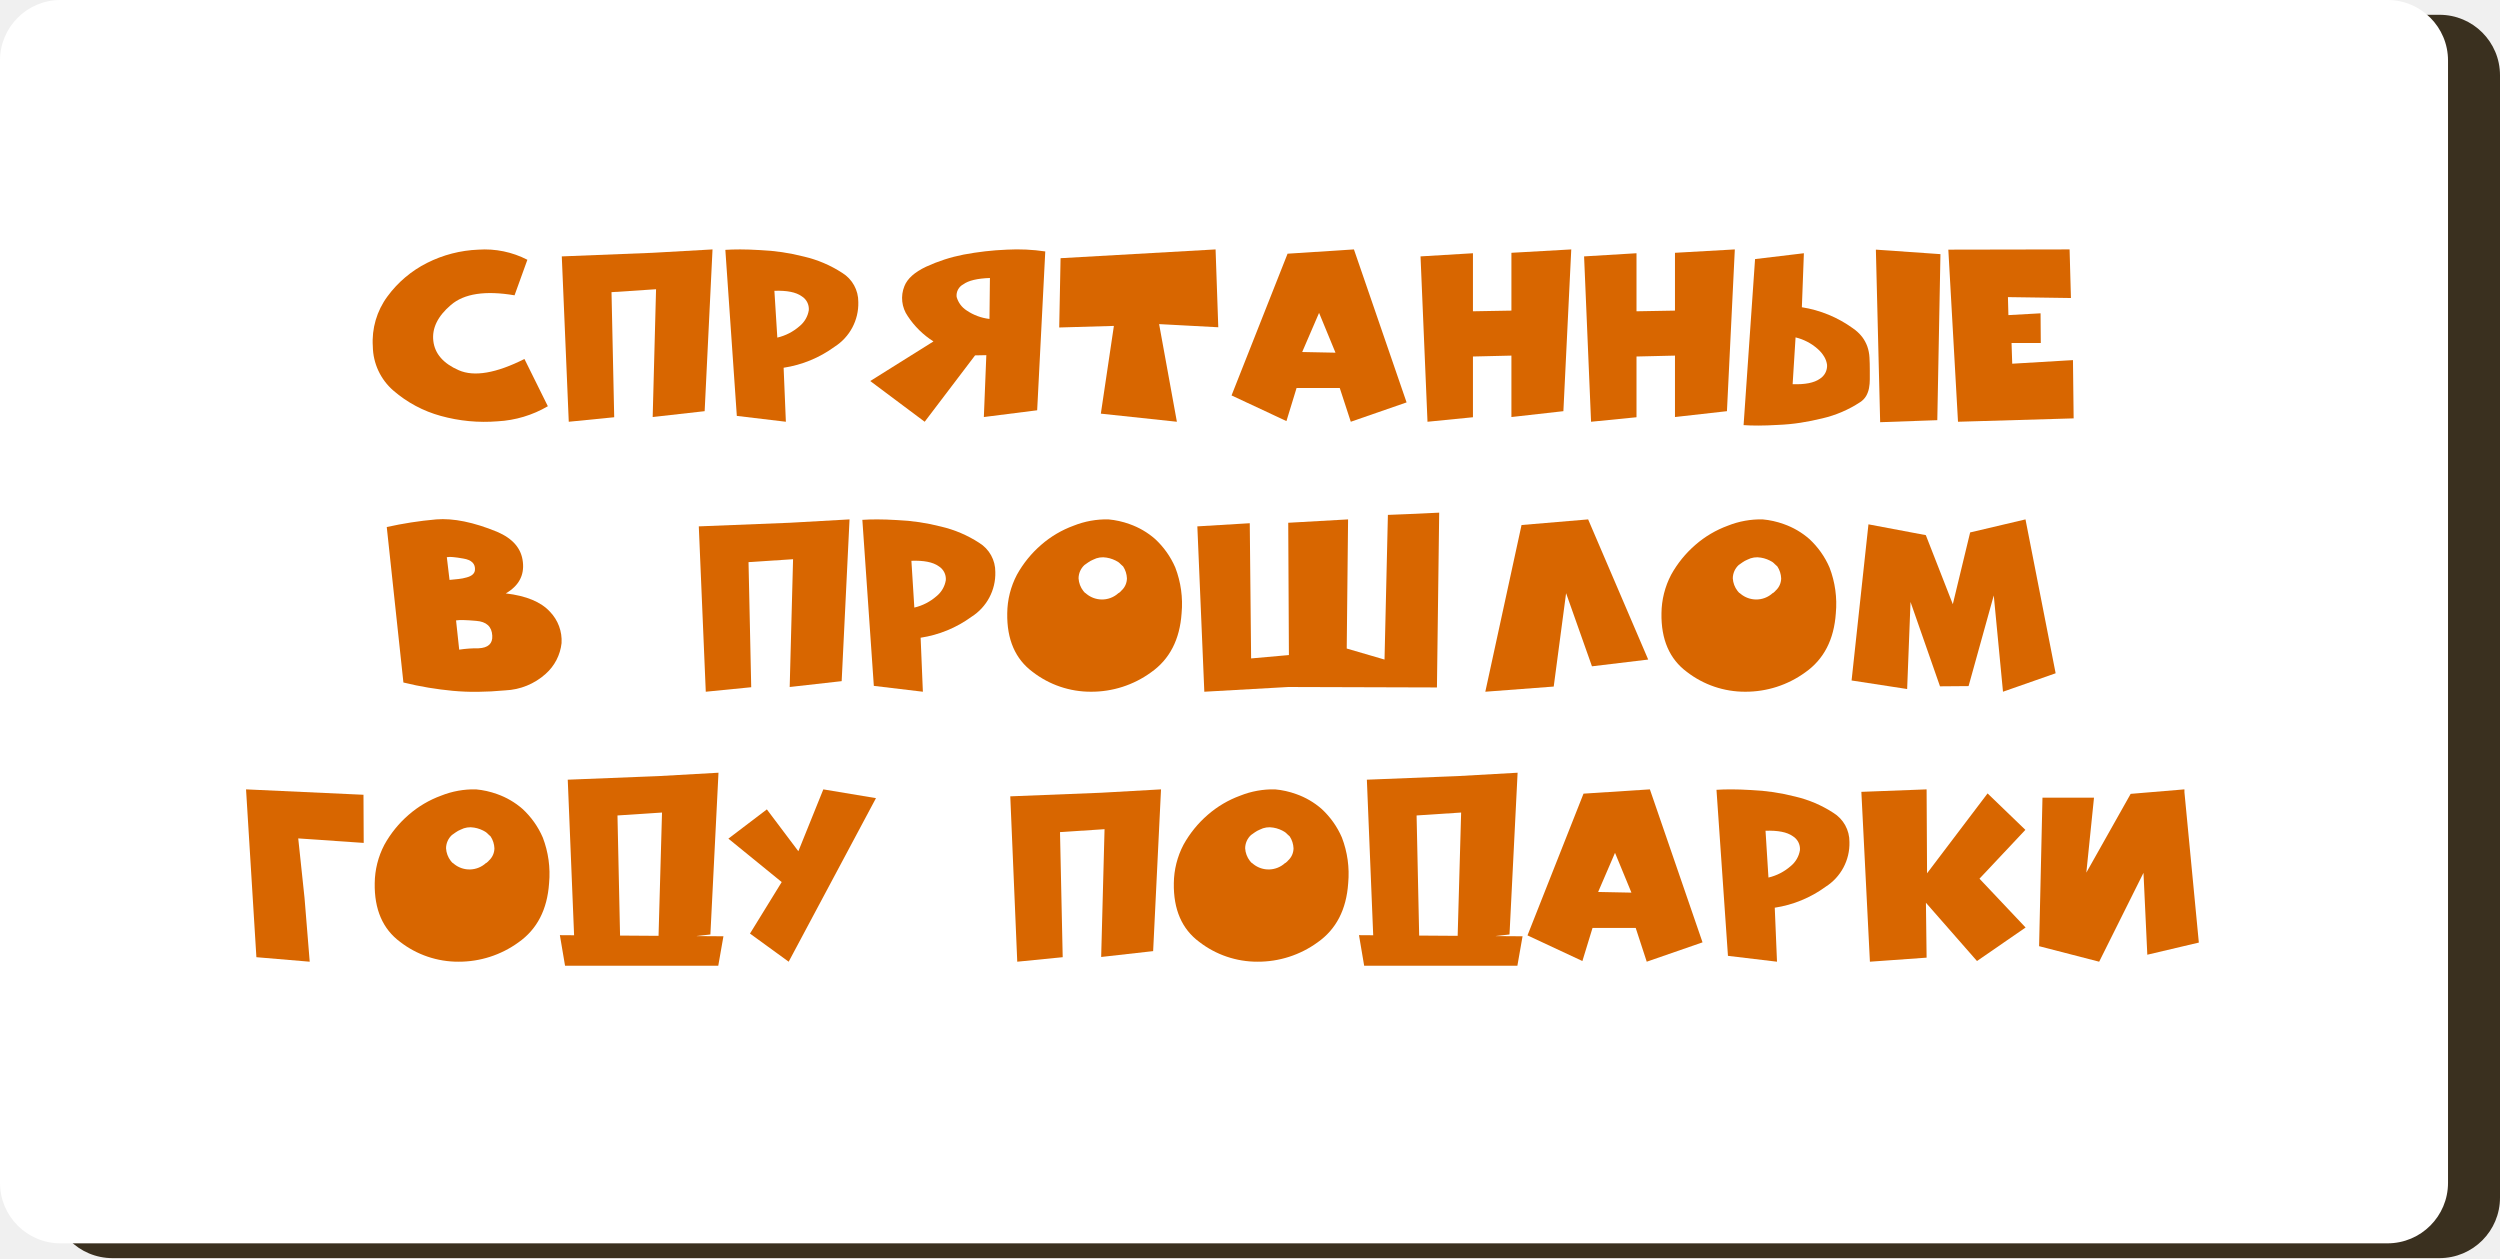
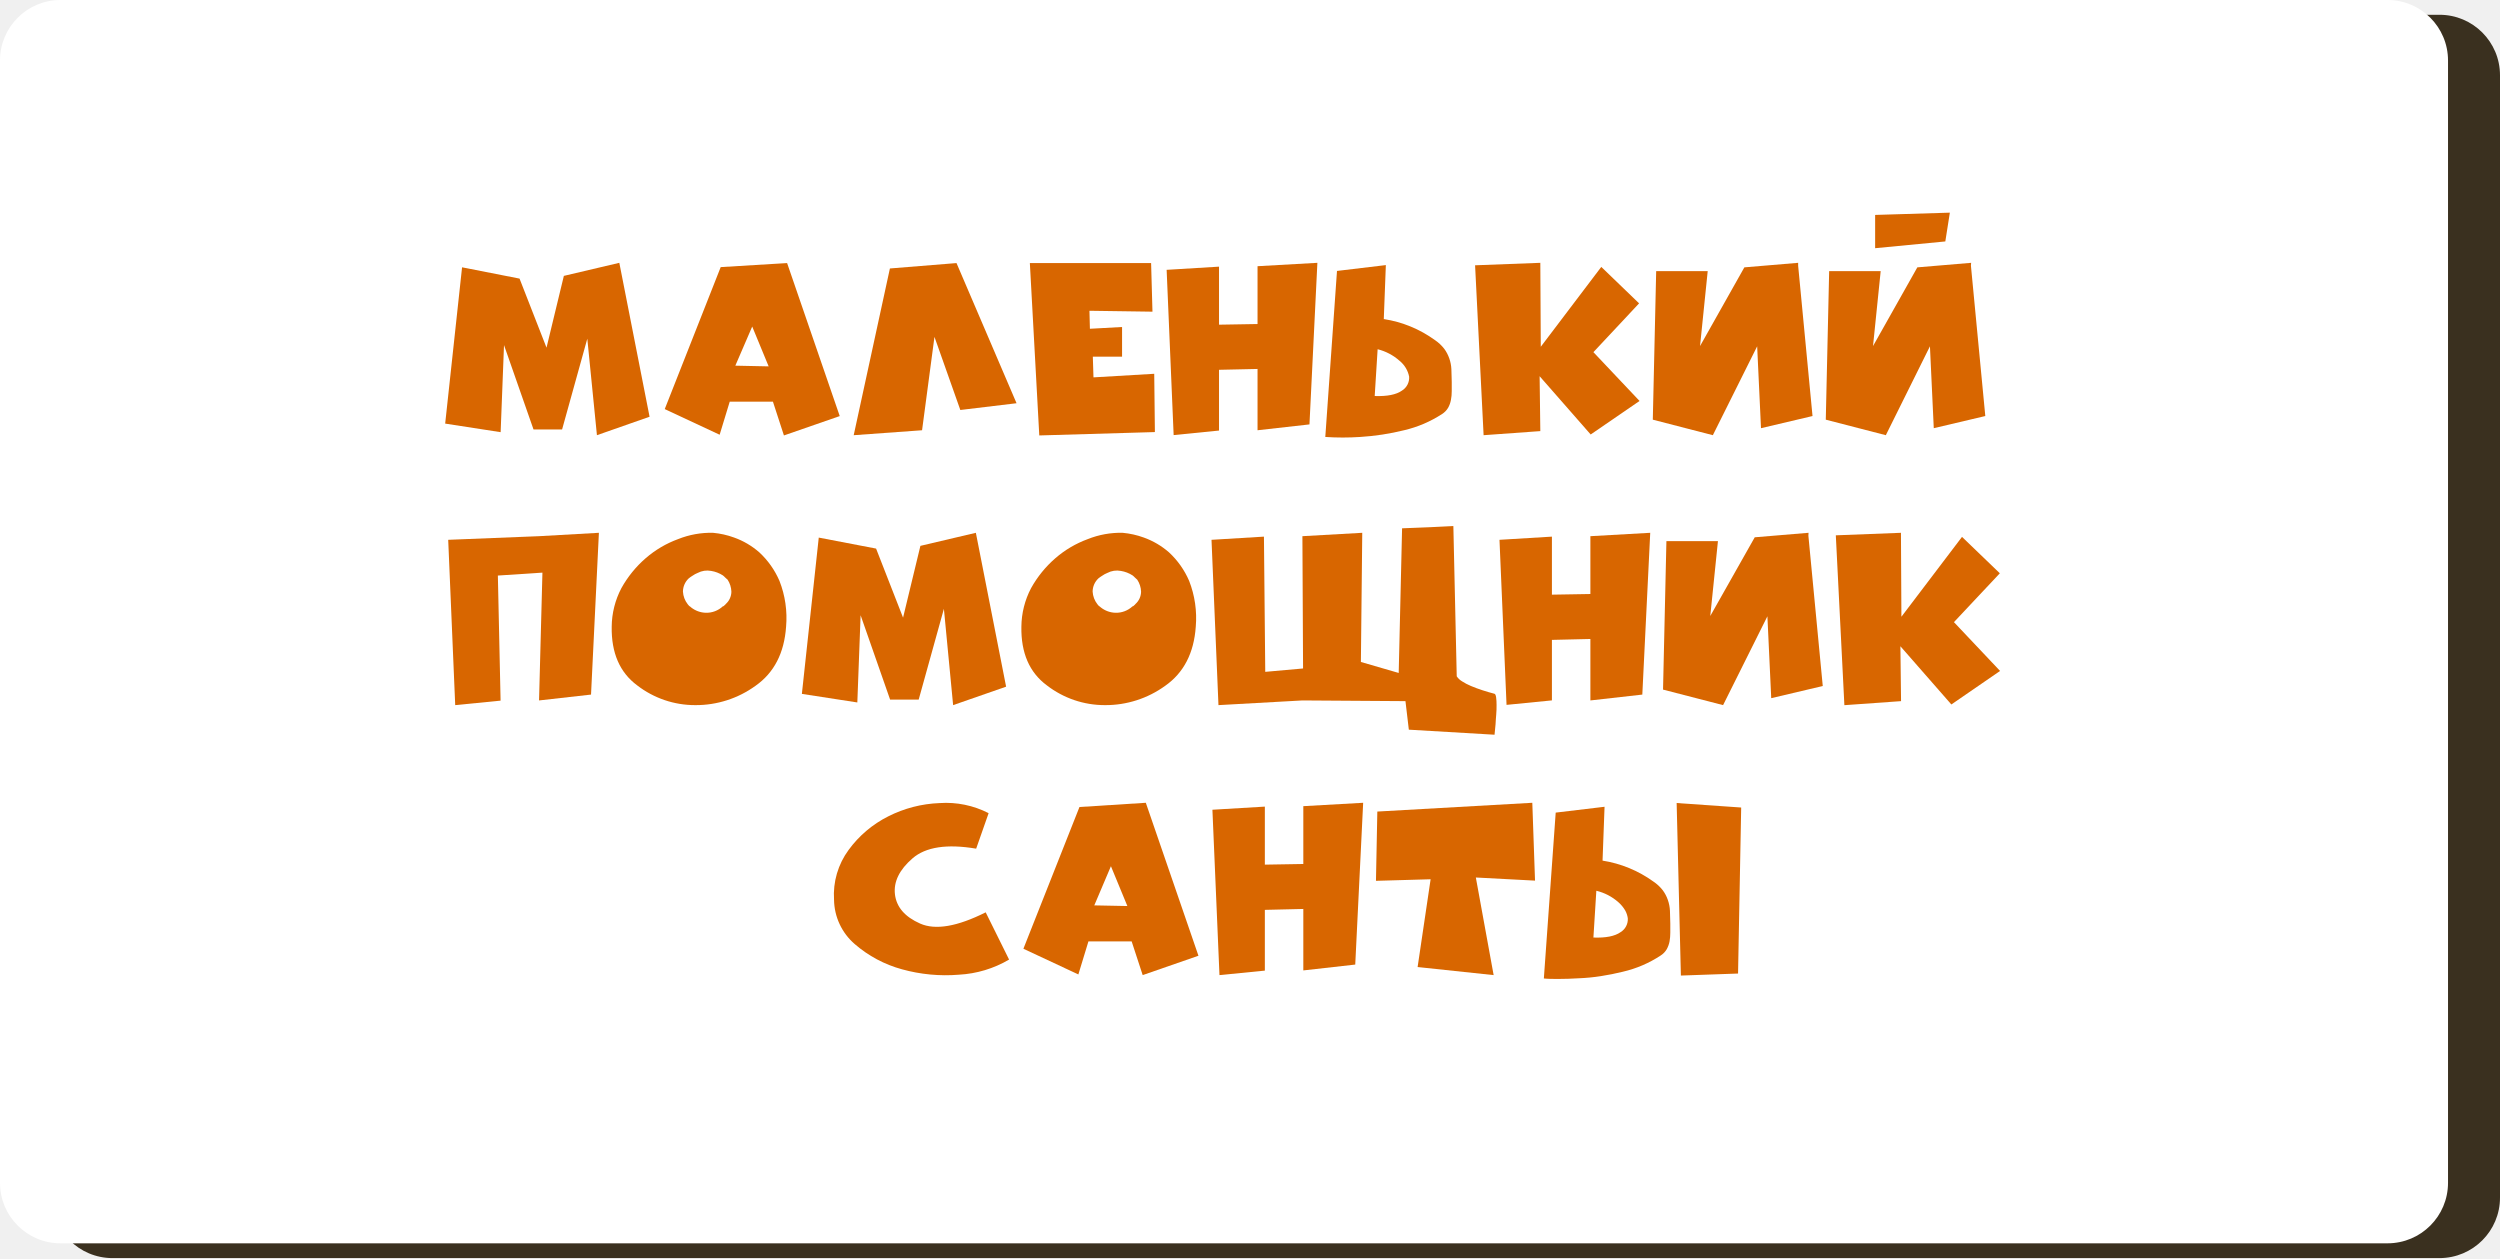
- <svg xmlns="http://www.w3.org/2000/svg" id="cbb5dd28-a66f-446e-afe0-ec9e99349c0a" data-name="не фанерные объекты наведение мышкой" viewBox="0 0 495.867 249.545">
-   <rect x="10.31" y="2.933" width="485.557" height="246.612" rx="12" ry="12" style="fill:#3a301f" />
-   <rect width="485.557" height="246.612" rx="12" ry="12" style="fill:#fff" />
-   <path d="M1355.176,637.802q-8.701-1.474-12.629,1.919-3.927,3.346-3.48,7.14.445,3.792,5.043,5.801,4.595,2.008,13.03-2.231l4.641,9.371a22.03,22.03,0,0,1-9.951,2.99,32.367,32.367,0,0,1-11.29-1.071,24.077,24.077,0,0,1-9.371-4.998,11.805,11.805,0,0,1-4.105-8.791,14.988,14.988,0,0,1,2.9-9.906,22.043,22.043,0,0,1,7.854-6.648,24.767,24.767,0,0,1,10.174-2.633,18.422,18.422,0,0,1,9.729,2.008Z" transform="translate(-1253.117 -579.2276)" style="fill:#d86600" />
-   <path d="M1382.574,629.368l11.87-.669-1.562,32.085-10.308,1.16.669-25.347-8.835.58.535,24.811-9.014.893-1.384-32.798Z" transform="translate(-1253.117 -579.2276)" style="fill:#d86600" />
-   <path d="M1408.545,652.126l.446,10.754-9.728-1.16-2.276-32.933q1.25-.088,2.945-.089,1.696,0,3.927.134a42.322,42.322,0,0,1,8.746,1.294,23.766,23.766,0,0,1,7.542,3.213,6.714,6.714,0,0,1,3.213,5.802,10.177,10.177,0,0,1-4.73,8.88,22.976,22.976,0,0,1-10.085,4.149Zm-1.249-5.936a10.213,10.213,0,0,0,4.418-2.275,5.139,5.139,0,0,0,1.829-3.168,2.976,2.976,0,0,0-1.428-2.767q-1.696-1.206-5.399-1.071Z" transform="translate(-1253.117 -579.2276)" style="fill:#d86600" />
-   <path d="M1448.751,649.672l-2.231.044-9.996,13.164-10.799-8.077,12.54-7.854a16.973,16.973,0,0,1-5.088-4.998,6.277,6.277,0,0,1-.669-5.979q.892-2.231,4.284-3.837a32.71,32.71,0,0,1,7.452-2.41q2.142-.401,4.261-.647,2.12-.245,4.352-.334a37.726,37.726,0,0,1,7.586.356l-1.606,31.505-10.576,1.339Zm.714-15.307q-3.749.135-5.266,1.25a2.506,2.506,0,0,0-1.339,2.499,4.668,4.668,0,0,0,1.964,2.677,10.099,10.099,0,0,0,4.552,1.696Z" transform="translate(-1253.117 -579.2276)" style="fill:#d86600" />
-   <path d="M1463.477,630.439l30.746-1.74.536,15.439-11.736-.624,3.525,19.366-15.083-1.606,2.588-17.403-10.844.312Z" transform="translate(-1253.117 -579.2276)" style="fill:#d86600" />
-   <path d="M1521.666,628.699l10.442,30.344-11.066,3.838-2.188-6.693h-8.567l-2.008,6.56-10.889-5.087,11.111-28.113Zm-3.659,20.482-3.257-7.898-3.348,7.765Z" transform="translate(-1253.117 -579.2276)" style="fill:#d86600" />
-   <path d="M1534.874,630.082l10.397-.625v11.513l7.631-.134V629.368l11.87-.669-1.562,32.085-10.308,1.16V649.761l-7.631.179v12.048l-9.014.893Z" transform="translate(-1253.117 -579.2276)" style="fill:#d86600" />
-   <path d="M1567.315,630.082l10.397-.625v11.513l7.631-.134V629.368l11.87-.669-1.562,32.085-10.308,1.16V649.761l-7.631.179v12.048l-9.014.893Z" transform="translate(-1253.117 -579.2276)" style="fill:#d86600" />
-   <path d="M1610.511,640.167a23.568,23.568,0,0,1,10.085,4.149,8.266,8.266,0,0,1,1.874,1.74,7.157,7.157,0,0,1,1.026,1.896,7.809,7.809,0,0,1,.424,2.165q.067,1.16.067,2.543v1.808a9.393,9.393,0,0,1-.156,1.74,5.001,5.001,0,0,1-.559,1.539,3.692,3.692,0,0,1-1.204,1.25,23.244,23.244,0,0,1-7.497,3.213q-2.187.535-4.351.87a39.059,39.059,0,0,1-4.396.424q-2.232.133-3.949.134-1.718,0-2.923-.089l2.275-32.933,9.684-1.16-.401,10.754Zm-1.83,15.261q3.703.135,5.399-1.07a3.04,3.04,0,0,0,1.429-2.768,4.283,4.283,0,0,0-.536-1.562,6.406,6.406,0,0,0-1.339-1.606,10.207,10.207,0,0,0-4.373-2.275Zm17.359,7.542,11.334-.402.625-32.932-12.808-.893Z" transform="translate(-1253.117 -579.2276)" style="fill:#d86600" />
-   <path d="M1663.613,628.699l.268,9.639-12.495-.179.09,3.57,6.381-.357.045,5.891h-5.801l.134,4.105,12.048-.714.134,11.558-22.937.669-1.919-34.137Z" transform="translate(-1253.117 -579.2276)" style="fill:#d86600" />
-   <path d="M1329.829,683.765q2.41-.536,4.842-.915,2.432-.379,4.976-.603,5.087-.401,12.049,2.454,4.729,2.008,5.132,6.024.445,3.973-3.392,6.203,6.067.713,8.746,3.614a8.26,8.26,0,0,1,2.32,6.247,9.54,9.54,0,0,1-3.168,6.113,12.8,12.8,0,0,1-7.988,3.258q-2.9.268-5.488.29a47.918,47.918,0,0,1-4.953-.201q-2.366-.223-4.797-.624-2.433-.401-4.976-1.026Zm12.45,10.486q.938-.089,1.785-.179a8.999,8.999,0,0,0,1.606-.312q1.516-.401,1.651-1.428.177-1.917-2.32-2.32-1.251-.223-2.053-.29a4.323,4.323,0,0,0-1.205.022Zm1.919,13.833a23.327,23.327,0,0,1,3.838-.268q2.855-.133,2.722-2.499-.133-2.722-3.213-2.945-1.518-.133-2.499-.156a7.928,7.928,0,0,0-1.473.067Z" transform="translate(-1253.117 -579.2276)" style="fill:#d86600" />
-   <path d="M1409.75,682.916l11.87-.669-1.562,32.085L1409.75,715.493l.669-25.347-8.835.58.535,24.811-9.014.893-1.384-32.798Z" transform="translate(-1253.117 -579.2276)" style="fill:#d86600" />
-   <path d="M1435.72,705.675l.446,10.754-9.728-1.16-2.276-32.933q1.25-.088,2.945-.089,1.696,0,3.927.134a42.322,42.322,0,0,1,8.746,1.294,23.766,23.766,0,0,1,7.542,3.213,6.714,6.714,0,0,1,3.213,5.802,10.177,10.177,0,0,1-4.73,8.88,22.976,22.976,0,0,1-10.085,4.149Zm-1.249-5.936a10.213,10.213,0,0,0,4.418-2.275,5.139,5.139,0,0,0,1.829-3.168,2.976,2.976,0,0,0-1.428-2.767q-1.696-1.206-5.399-1.071Z" transform="translate(-1253.117 -579.2276)" style="fill:#d86600" />
-   <path d="M1487.484,700.856q-.536,7.854-6.069,11.735a20.082,20.082,0,0,1-11.914,3.838,18.779,18.779,0,0,1-11.558-3.927q-5.177-3.836-5.043-11.646a16.761,16.761,0,0,1,1.919-7.631,21.783,21.783,0,0,1,4.819-5.935,20.521,20.521,0,0,1,6.426-3.794,17.545,17.545,0,0,1,6.917-1.249,16.742,16.742,0,0,1,4.194.938,15.443,15.443,0,0,1,5.043,2.944,16.729,16.729,0,0,1,4.016,5.668A20.105,20.105,0,0,1,1487.484,700.856Zm-12.539-3.972a.73.73,0,0,0,.312-.224,1.14,1.14,0,0,0,.269-.268,3.314,3.314,0,0,0,1.115-2.454,4.645,4.645,0,0,0-.759-2.365c-.06-.059-.134-.126-.223-.2-.09-.074-.179-.156-.269-.246-.06-.059-.126-.126-.2-.2a1.68,1.68,0,0,0-.245-.201,6.11,6.11,0,0,0-2.321-.893,4.115,4.115,0,0,0-2.677.401,4.84,4.84,0,0,0-.982.536,8.564,8.564,0,0,0-.758.535,3.628,3.628,0,0,0-1.16,2.633,4.516,4.516,0,0,0,.937,2.499,1.704,1.704,0,0,1,.156.179,1.704,1.704,0,0,0,.156.179,1.161,1.161,0,0,1,.179.111,1.794,1.794,0,0,1,.179.156,4.861,4.861,0,0,0,2.9,1.07,4.806,4.806,0,0,0,3.436-1.294Z" transform="translate(-1253.117 -579.2276)" style="fill:#d86600" />
-   <path d="M1508.635,715.493l-16.645.937-1.384-32.798,10.397-.625.268,26.818,7.497-.669-.134-26.239,11.87-.669-.268,25.614,7.496,2.187.67-28.693,5.533-.223,4.641-.224-.446,34.673Z" transform="translate(-1253.117 -579.2276)" style="fill:#d86600" />
-   <path d="M1547.725,716.429l7.185-33.066,13.209-1.115,11.914,27.801-11.155,1.339-5.132-14.503-2.454,18.519Z" transform="translate(-1253.117 -579.2276)" style="fill:#d86600" />
-   <path d="M1617.249,700.856q-.536,7.854-6.069,11.735a20.082,20.082,0,0,1-11.914,3.838,18.779,18.779,0,0,1-11.558-3.927q-5.177-3.836-5.043-11.646a16.761,16.761,0,0,1,1.919-7.631,21.783,21.783,0,0,1,4.819-5.935,20.521,20.521,0,0,1,6.426-3.794,17.545,17.545,0,0,1,6.917-1.249,16.742,16.742,0,0,1,4.194.938,15.443,15.443,0,0,1,5.043,2.944,16.729,16.729,0,0,1,4.016,5.668A20.105,20.105,0,0,1,1617.249,700.856ZM1604.71,696.884a.73.73,0,0,0,.312-.224,1.14,1.14,0,0,0,.269-.268,3.314,3.314,0,0,0,1.115-2.454,4.645,4.645,0,0,0-.759-2.365c-.06-.059-.134-.126-.223-.2-.09-.074-.179-.156-.269-.246-.06-.059-.126-.126-.2-.2a1.68,1.68,0,0,0-.245-.201,6.11,6.11,0,0,0-2.321-.893,4.115,4.115,0,0,0-2.677.401,4.84,4.84,0,0,0-.982.536,8.564,8.564,0,0,0-.758.535,3.628,3.628,0,0,0-1.16,2.633,4.516,4.516,0,0,0,.937,2.499,1.704,1.704,0,0,1,.156.179,1.704,1.704,0,0,0,.156.179,1.161,1.161,0,0,1,.179.111,1.794,1.794,0,0,1,.179.156,4.861,4.861,0,0,0,2.9,1.07,4.806,4.806,0,0,0,3.436-1.294Z" transform="translate(-1253.117 -579.2276)" style="fill:#d86600" />
-   <path d="M1635.098,685.371l5.354,13.699,3.436-14.235,10.978-2.588,5.979,30.522-10.441,3.659-1.83-19.099-4.997,17.983-5.668.045-5.846-16.734-.669,17.27-11.022-1.695,3.347-30.97Z" transform="translate(-1253.117 -579.2276)" style="fill:#d86600" />
-   <path d="M1313.521,757.349l1.026,12.629-10.576-.893-2.053-33.289,23.294,1.07.045,9.55-12.986-.893Z" transform="translate(-1253.117 -579.2276)" style="fill:#d86600" />
-   <path d="M1362.026,754.404q-.536,7.854-6.069,11.736a20.095,20.095,0,0,1-11.914,3.838,18.779,18.779,0,0,1-11.558-3.927q-5.177-3.838-5.043-11.647a16.764,16.764,0,0,1,1.919-7.631,21.783,21.783,0,0,1,4.819-5.935,20.519,20.519,0,0,1,6.426-3.793,17.51,17.51,0,0,1,6.917-1.249,16.777,16.777,0,0,1,4.194.937,15.446,15.446,0,0,1,5.043,2.945,16.715,16.715,0,0,1,4.016,5.667A20.107,20.107,0,0,1,1362.026,754.404ZM1349.487,750.432a.739.739,0,0,0,.312-.223,1.158,1.158,0,0,0,.269-.268,3.316,3.316,0,0,0,1.115-2.454,4.642,4.642,0,0,0-.759-2.365c-.06-.06-.134-.126-.223-.201-.09-.074-.179-.156-.269-.245-.06-.06-.126-.126-.2-.201a1.673,1.673,0,0,0-.245-.2,6.094,6.094,0,0,0-2.321-.893,4.115,4.115,0,0,0-2.677.401,4.843,4.843,0,0,0-.982.535,8.466,8.466,0,0,0-.758.536,3.625,3.625,0,0,0-1.16,2.633,4.516,4.516,0,0,0,.937,2.498,1.928,1.928,0,0,1,.156.179,1.611,1.611,0,0,0,.156.179,1.334,1.334,0,0,1,.179.111,2.085,2.085,0,0,1,.179.156,4.84,4.84,0,0,0,6.336-.223Z" transform="translate(-1253.117 -579.2276)" style="fill:#d86600" />
-   <path d="M1365.193,770.781l-1.026-6.068,32.441.223-1.026,5.846Zm18.519-37.617,11.915-.67-1.606,32.085-10.309,1.16.714-25.347-8.835.58.535,24.855-9.059.893-1.339-32.843Z" transform="translate(-1253.117 -579.2276)" style="fill:#d86600" />
-   <path d="M1397.59,745.569l7.631-5.802,6.247,8.301,4.953-12.271,10.442,1.74-17.314,32.441-7.675-5.578,6.292-10.219Z" transform="translate(-1253.117 -579.2276)" style="fill:#d86600" />
-   <path d="M1471.531,736.465l11.87-.669-1.562,32.084-10.308,1.16.669-25.346-8.835.58.535,24.811-9.014.893-1.384-32.799Z" transform="translate(-1253.117 -579.2276)" style="fill:#d86600" />
-   <path d="M1520.527,754.404q-.536,7.854-6.069,11.736a20.095,20.095,0,0,1-11.914,3.838,18.779,18.779,0,0,1-11.558-3.927q-5.177-3.838-5.043-11.647a16.764,16.764,0,0,1,1.919-7.631,21.783,21.783,0,0,1,4.819-5.935,20.519,20.519,0,0,1,6.426-3.793,17.51,17.51,0,0,1,6.917-1.249,16.777,16.777,0,0,1,4.194.937,15.446,15.446,0,0,1,5.043,2.945,16.715,16.715,0,0,1,4.016,5.667A20.107,20.107,0,0,1,1520.527,754.404Zm-12.539-3.972a.739.739,0,0,0,.312-.223,1.158,1.158,0,0,0,.269-.268,3.316,3.316,0,0,0,1.115-2.454,4.642,4.642,0,0,0-.759-2.365c-.06-.06-.134-.126-.223-.201-.09-.074-.179-.156-.269-.245-.06-.06-.126-.126-.2-.201a1.674,1.674,0,0,0-.245-.2,6.094,6.094,0,0,0-2.321-.893,4.115,4.115,0,0,0-2.677.401,4.843,4.843,0,0,0-.982.535,8.464,8.464,0,0,0-.758.536,3.625,3.625,0,0,0-1.16,2.633,4.516,4.516,0,0,0,.937,2.498,1.928,1.928,0,0,1,.156.179,1.611,1.611,0,0,0,.156.179,1.334,1.334,0,0,1,.179.111,2.088,2.088,0,0,1,.179.156,4.84,4.84,0,0,0,6.336-.223Z" transform="translate(-1253.117 -579.2276)" style="fill:#d86600" />
-   <path d="M1523.695,770.781l-1.026-6.068,32.441.223-1.026,5.846Zm18.519-37.617,11.915-.67-1.606,32.085-10.309,1.16.714-25.347-8.835.58.535,24.855-9.059.893-1.339-32.843Z" transform="translate(-1253.117 -579.2276)" style="fill:#d86600" />
-   <path d="M1580.366,735.796,1590.809,766.14l-11.066,3.838-2.188-6.693h-8.567l-2.008,6.56-10.889-5.088,11.111-28.112ZM1576.707,756.278l-3.257-7.898-3.348,7.765Z" transform="translate(-1253.117 -579.2276)" style="fill:#d86600" />
-   <path d="M1605.133,759.223l.446,10.755-9.728-1.16-2.276-32.933q1.25-.089,2.945-.089,1.696,0,3.927.134a42.323,42.323,0,0,1,8.746,1.294,23.766,23.766,0,0,1,7.542,3.213,6.714,6.714,0,0,1,3.213,5.801,10.176,10.176,0,0,1-4.73,8.88,22.977,22.977,0,0,1-10.085,4.15Zm-1.249-5.935a10.214,10.214,0,0,0,4.418-2.276,5.134,5.134,0,0,0,1.829-3.168,2.976,2.976,0,0,0-1.428-2.767q-1.696-1.204-5.399-1.071Z" transform="translate(-1253.117 -579.2276)" style="fill:#d86600" />
-   <path d="M1647.347,736.599l7.497,7.229-9.104,9.683,9.147,9.684-9.639,6.649-10.129-11.558.134,10.888-11.245.804-1.696-33.691,12.941-.49.089,16.645Z" transform="translate(-1253.117 -579.2276)" style="fill:#d86600" />
-   <path d="M1686.393,736.376l2.856,29.809-10.22,2.409-.758-16.243-8.791,17.627-11.915-3.079.67-29.452h10.219l-1.518,14.86,8.791-15.619,10.665-.892Z" transform="translate(-1253.117 -579.2276)" style="fill:#d86600" />
+ <svg xmlns="http://www.w3.org/2000/svg" id="Слой_1" data-name="Слой 1" viewBox="0 0 495.87 249.54">
+   <rect x="10.31" y="2.93" width="485.56" height="246.61" rx="12" ry="12" style="fill:#3a301f" />
+   <rect width="485.56" height="246.61" rx="12" ry="12" style="fill:#fff" />
+   <path d="M506,114.08l5.35,13.7,3.44-14.24,11-2.59,6,30.53-10.44,3.66L519.44,126l-5,18-5.67,0-5.85-16.73-.67,17.27-11-1.7,3.35-31Z" transform="translate(-402.95 -58.82)" style="fill:#d86600" />
+   <path d="M559.07,111l10.44,30.35-11.07,3.84-2.18-6.7h-8.57l-2,6.56-10.89-5.09L545.9,111.8Zm-3.66,20.49-3.26-7.9-3.35,7.76Z" transform="translate(-402.95 -58.82)" style="fill:#d86600" />
+   <path d="M572.28,145.14l7.18-33.07L592.67,111l11.91,27.8-11.15,1.34-5.13-14.5-2.46,18.52Z" transform="translate(-402.95 -58.82)" style="fill:#d86600" />
+   <path d="M631.27,111l.27,9.64-12.5-.18.09,3.57,6.38-.35,0,5.89h-5.8l.13,4.1,12.05-.71.13,11.56-22.93.67L607.22,111Z" transform="translate(-402.95 -58.82)" style="fill:#d86600" />
+   <path d="M634.35,112.34l10.39-.63v11.51l7.64-.13V111.62l11.87-.67L662.68,143l-10.3,1.16V132l-7.64.17v12.05l-9,.9Z" transform="translate(-402.95 -58.82)" style="fill:#d86600" />
+   <path d="M677.45,122.11a23.28,23.28,0,0,1,10.09,4.15,7.94,7.94,0,0,1,1.87,1.74,7.18,7.18,0,0,1,1,1.9,7.53,7.53,0,0,1,.42,2.16c0,.77.07,1.62.07,2.54v1.81a8.86,8.86,0,0,1-.16,1.74,5.05,5.05,0,0,1-.55,1.54,3.68,3.68,0,0,1-1.21,1.25,23.62,23.62,0,0,1-7.5,3.21,48.92,48.92,0,0,1-8.74,1.34,52.24,52.24,0,0,1-6.92,0l2.32-32.93,9.69-1.16-.41,10.75Zm-1.83,15.26q3.71.13,5.4-1.07a3,3,0,0,0,1.43-2.77,5.37,5.37,0,0,0-1.87-3.12,10.28,10.28,0,0,0-4.38-2.32Z" transform="translate(-402.95 -58.82)" style="fill:#d86600" />
+   <path d="M720.56,111.76l7.5,7.23L719,128.67l9.15,9.68L718.46,145l-10.13-11.56.14,10.89-11.25.81-1.69-33.7,12.94-.49.09,16.65Z" transform="translate(-402.95 -58.82)" style="fill:#d86600" />
+   <path d="M759.61,111.53l2.85,29.81-10.22,2.41-.76-16.24-8.79,17.63-11.91-3.08.67-29.46h10.22l-1.52,14.86,8.79-15.61,10.67-.9Z" transform="translate(-402.95 -58.82)" style="fill:#d86600" />
+   <path d="M793.88,111.53l2.85,29.81-10.22,2.41-.76-16.24L777,145.14l-11.91-3.08.67-29.46h10.22l-1.52,14.86,8.79-15.61,10.67-.9Zm-19-10.08,14.82-.45-.9,5.71-13.92,1.34Z" transform="translate(-402.95 -58.82)" style="fill:#d86600" />
+   <path d="M509.87,165.17l11.87-.67-1.56,32.09-10.31,1.16.67-25.35-8.84.58.54,24.81-9,.89-1.39-32.79Z" transform="translate(-402.95 -58.82)" style="fill:#d86600" />
+   <path d="M558.87,183.11q-.54,7.86-6.07,11.74a20.14,20.14,0,0,1-11.92,3.83,18.75,18.75,0,0,1-11.55-3.92q-5.18-3.84-5.05-11.65a16.74,16.74,0,0,1,1.92-7.63,22,22,0,0,1,4.82-5.94,20.65,20.65,0,0,1,6.43-3.79,17.53,17.53,0,0,1,6.92-1.25,16.6,16.6,0,0,1,4.19.94,15.44,15.44,0,0,1,5,2.94,16.7,16.7,0,0,1,4,5.67A20.1,20.1,0,0,1,558.87,183.11Zm-12.54-4a.73.73,0,0,0,.31-.22,1.15,1.15,0,0,0,.27-.27,3.33,3.33,0,0,0,1.11-2.46,4.66,4.66,0,0,0-.75-2.36l-.23-.2-.27-.25-.2-.2a1.59,1.59,0,0,0-.24-.2,6.1,6.1,0,0,0-2.32-.89,4.08,4.08,0,0,0-2.68.4,4.77,4.77,0,0,0-1,.54,7.21,7.21,0,0,0-.76.53,3.63,3.63,0,0,0-1.16,2.63,4.47,4.47,0,0,0,.94,2.5,1.19,1.19,0,0,1,.15.18l.16.18.18.11.18.16a4.89,4.89,0,0,0,2.9,1.07,4.77,4.77,0,0,0,3.43-1.3Z" transform="translate(-402.95 -58.82)" style="fill:#d86600" />
+   <path d="M576.72,167.63l5.35,13.7,3.44-14.24,11-2.59,6,30.52L592,198.68l-1.83-19.1-5,18-5.67,0-5.85-16.73L573,198.15l-11-1.7,3.35-31Z" transform="translate(-402.95 -58.82)" style="fill:#d86600" />
+   <path d="M640.13,183.11q-.54,7.86-6.07,11.74a20.14,20.14,0,0,1-11.92,3.83,18.75,18.75,0,0,1-11.55-3.92q-5.19-3.84-5.05-11.65a16.74,16.74,0,0,1,1.92-7.63,22,22,0,0,1,4.82-5.94,20.65,20.65,0,0,1,6.43-3.79,17.52,17.52,0,0,1,6.91-1.25,16.66,16.66,0,0,1,4.2.94,15.55,15.55,0,0,1,5,2.94,16.7,16.7,0,0,1,4,5.67A20.24,20.24,0,0,1,640.13,183.11Zm-12.54-4a.73.73,0,0,0,.31-.22,1.15,1.15,0,0,0,.27-.27,3.33,3.33,0,0,0,1.11-2.46,4.58,4.58,0,0,0-.76-2.36,2.3,2.3,0,0,0-.22-.2l-.27-.25-.2-.2a1.59,1.59,0,0,0-.24-.2,6.1,6.1,0,0,0-2.32-.89,4.08,4.08,0,0,0-2.68.4,4.77,4.77,0,0,0-1,.54,7.21,7.21,0,0,0-.76.53,3.63,3.63,0,0,0-1.16,2.63,4.47,4.47,0,0,0,.94,2.5,1.19,1.19,0,0,1,.15.18l.16.18.18.11.18.16a4.89,4.89,0,0,0,2.9,1.07,4.77,4.77,0,0,0,3.43-1.3Z" transform="translate(-402.95 -58.82)" style="fill:#d86600" />
+   <path d="M661.28,197.75l-16.65.93-1.38-32.79,10.4-.63.26,26.82,7.5-.67-.13-26.24,11.87-.67-.27,25.62,7.5,2.18.67-28.69,5.53-.22,4.64-.23.67,29.81a3.34,3.34,0,0,0,1.07,1,11.1,11.1,0,0,0,1.76.92c.67.28,1.41.56,2.21.82s1.62.51,2.46.72c.15.06.25.29.31.69a10.59,10.59,0,0,1,.09,1.52c0,.61,0,1.25-.07,1.94s-.09,1.31-.13,1.89-.11,1.28-.2,2.08l-17-1-.67-5.66Z" transform="translate(-402.95 -58.82)" style="fill:#d86600" />
+   <path d="M700.37,165.89l10.4-.63v11.51l7.63-.13V165.17l11.87-.67-1.57,32.09-10.3,1.16V185.56l-7.63.18v12l-9,.89Z" transform="translate(-402.95 -58.82)" style="fill:#d86600" />
+   <path d="M761.64,165.08l2.85,29.81-10.22,2.41-.76-16.24-8.79,17.62-11.91-3.08.67-29.45H743.7L742.18,181,751,165.39l10.67-.89Z" transform="translate(-402.95 -58.82)" style="fill:#d86600" />
+   <path d="M792.11,165.31l7.5,7.22-9.1,9.69,9.15,9.68L790,198.55,779.89,187l.13,10.89-11.24.8L767.08,165,780,164.5l.09,16.65Z" transform="translate(-402.95 -58.82)" style="fill:#d86600" />
+   <path d="M596.57,227.15q-8.7-1.47-12.62,1.92t-3.49,7.14q.45,3.79,5,5.8t13-2.23l4.64,9.37a21.93,21.93,0,0,1-9.95,3,32.35,32.35,0,0,1-11.29-1.07,23.91,23.91,0,0,1-9.37-5,11.81,11.81,0,0,1-4.11-8.79,15,15,0,0,1,2.9-9.9,21.9,21.9,0,0,1,7.86-6.65,24.55,24.55,0,0,1,10.17-2.63,18.49,18.49,0,0,1,9.73,2Z" transform="translate(-402.95 -58.82)" style="fill:#d86600" />
+   <path d="M630.22,218.05l10.44,30.34-11.06,3.84-2.19-6.69h-8.57l-2,6.56L605.94,247l11.12-28.11Zm-3.66,20.48-3.26-7.9L620,238.4Z" transform="translate(-402.95 -58.82)" style="fill:#d86600" />
+   <path d="M643.43,219.43l10.4-.62v11.51l7.63-.13V218.72l11.87-.67-1.57,32.09-10.3,1.16V239.11l-7.63.18v12.05l-9,.89Z" transform="translate(-402.95 -58.82)" style="fill:#d86600" />
+   <path d="M676.14,219.79l30.74-1.74.54,15.44-11.74-.62,3.53,19.36-15.08-1.6,2.58-17.41-10.84.31Z" transform="translate(-402.95 -58.82)" style="fill:#d86600" />
+   <path d="M720.81,229.52a23.49,23.49,0,0,1,10.08,4.15,7.94,7.94,0,0,1,1.87,1.74,7,7,0,0,1,1,1.9,7.46,7.46,0,0,1,.42,2.16c0,.77.07,1.62.07,2.54v1.81a9.72,9.72,0,0,1-.15,1.74,5.17,5.17,0,0,1-.56,1.54,3.68,3.68,0,0,1-1.21,1.25,23.08,23.08,0,0,1-7.49,3.21q-2.19.54-4.35.87a37.67,37.67,0,0,1-4.4.43c-1.49.09-2.8.13-4,.13s-2.12,0-2.92-.09L711.52,220l9.69-1.16-.4,10.75ZM719,244.78q3.69.14,5.39-1.07a3,3,0,0,0,1.43-2.77,4.44,4.44,0,0,0-.53-1.56,6.76,6.76,0,0,0-1.34-1.61,10.16,10.16,0,0,0-4.37-2.27Zm17.35,7.54,11.34-.4.62-32.93-12.8-.89Z" transform="translate(-402.95 -58.82)" style="fill:#d86600" />
</svg>
